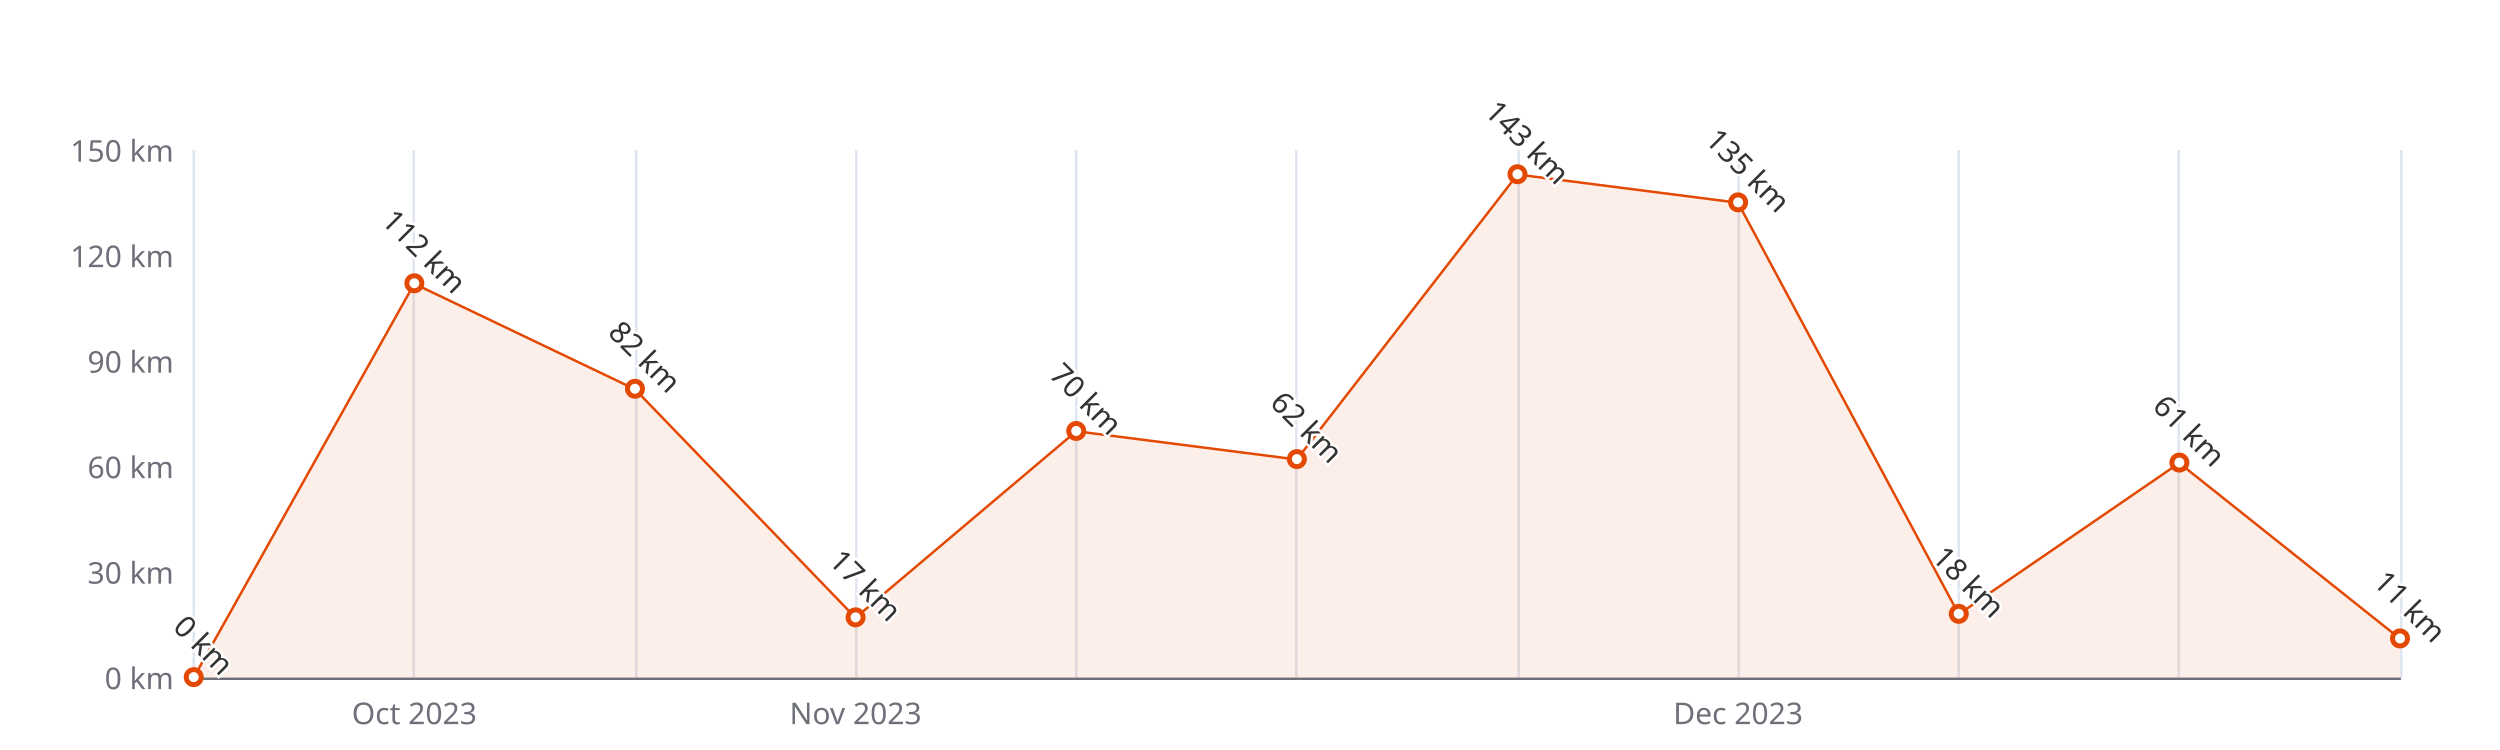
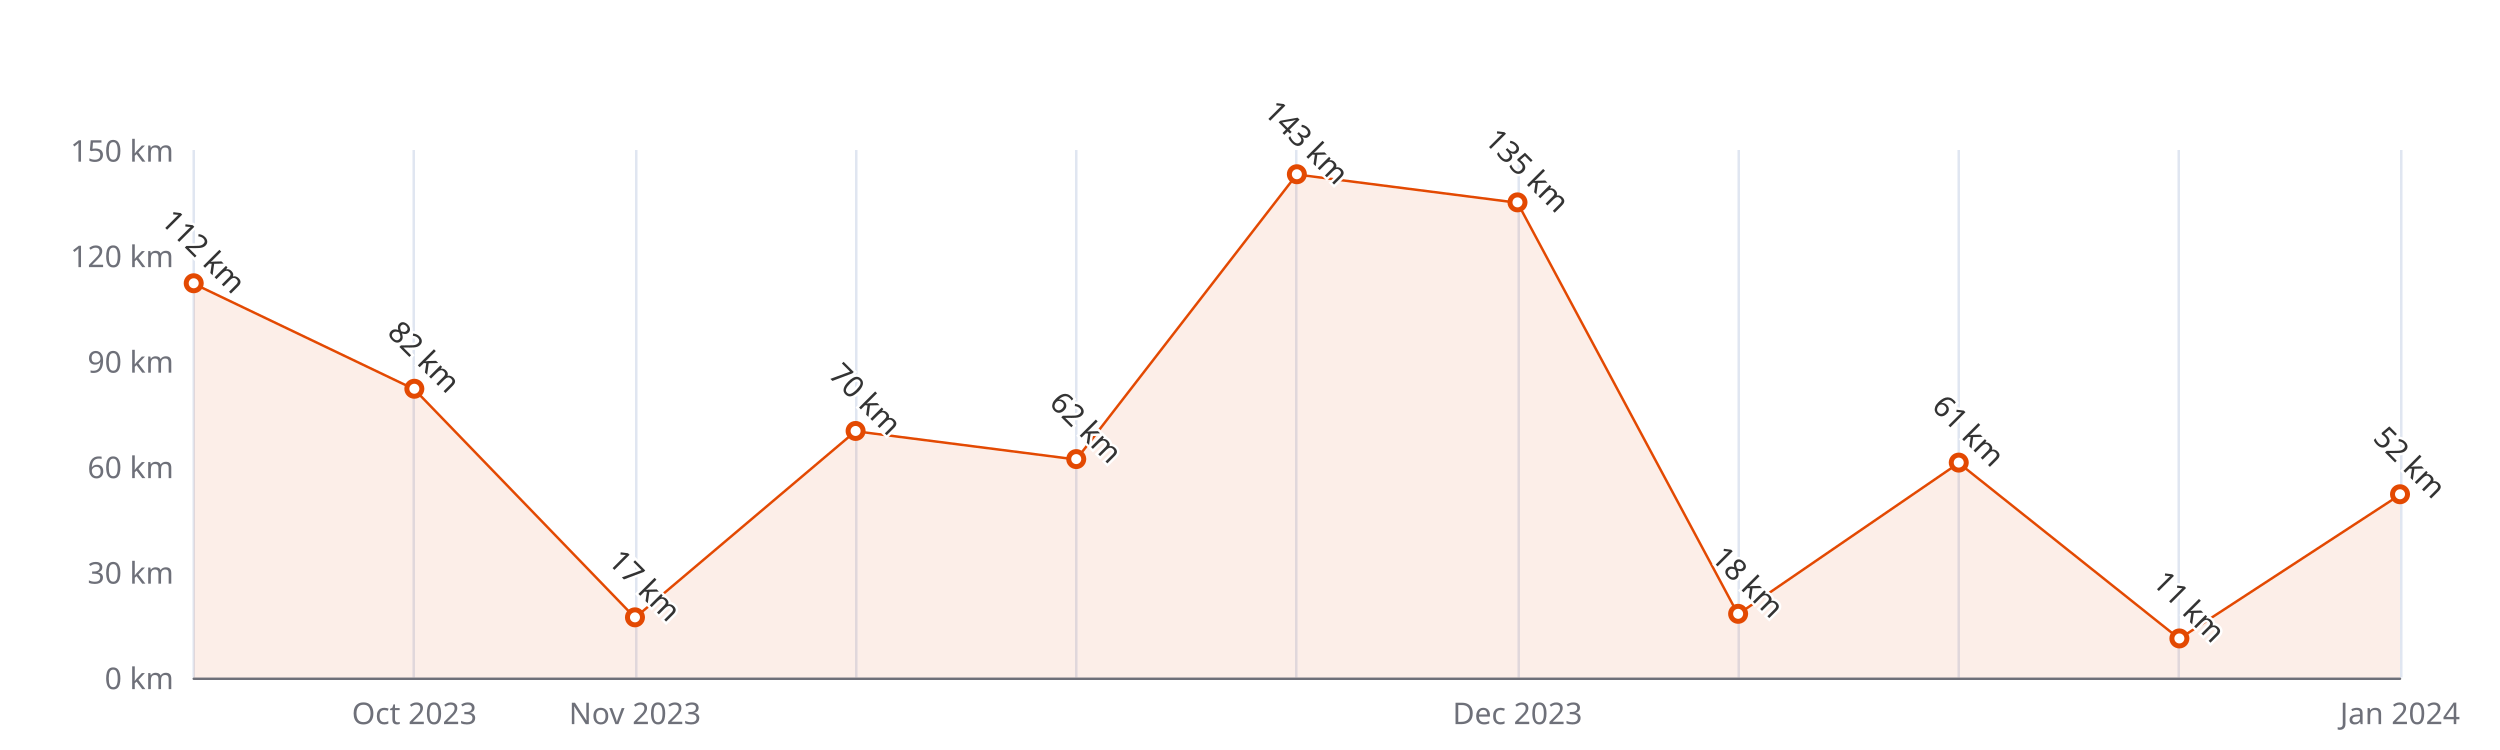
<svg xmlns="http://www.w3.org/2000/svg" width="1000" height="300" version="1.1" baseProfile="full" viewBox="0 0 1000 300">
  <rect width="1000" height="300" x="0" y="0" id="0" fill="#ffffff" />
  <path d="M77.5 60L77.5 271" fill="none" stroke="#E0E6F1" />
  <path d="M165.5 60L165.5 271" fill="none" stroke="#E0E6F1" />
  <path d="M254.5 60L254.5 271" fill="none" stroke="#E0E6F1" />
  <path d="M342.5 60L342.5 271" fill="none" stroke="#E0E6F1" />
  <path d="M430.5 60L430.5 271" fill="none" stroke="#E0E6F1" />
  <path d="M518.5 60L518.5 271" fill="none" stroke="#E0E6F1" />
  <path d="M607.5 60L607.5 271" fill="none" stroke="#E0E6F1" />
  <path d="M695.5 60L695.5 271" fill="none" stroke="#E0E6F1" />
  <path d="M783.5 60L783.5 271" fill="none" stroke="#E0E6F1" />
  <path d="M871.5 60L871.5 271" fill="none" stroke="#E0E6F1" />
  <path d="M960.5 60L960.5 271" fill="none" stroke="#E0E6F1" />
  <path d="M77.5 271.5L960 271.5" fill="none" stroke="#6E7079" stroke-linecap="round" />
  <text dominant-baseline="central" text-anchor="end" style="font-size:12px;font-family:sans-serif;" xml:space="preserve" transform="translate(69.48 271)" fill="#6E7079">0 km</text>
  <text dominant-baseline="central" text-anchor="end" style="font-size:12px;font-family:sans-serif;" xml:space="preserve" transform="translate(69.48 228.8)" fill="#6E7079">30 km</text>
  <text dominant-baseline="central" text-anchor="end" style="font-size:12px;font-family:sans-serif;" xml:space="preserve" transform="translate(69.48 186.6)" fill="#6E7079">60 km</text>
  <text dominant-baseline="central" text-anchor="end" style="font-size:12px;font-family:sans-serif;" xml:space="preserve" transform="translate(69.48 144.4)" fill="#6E7079">90 km</text>
  <text dominant-baseline="central" text-anchor="end" style="font-size:12px;font-family:sans-serif;" xml:space="preserve" transform="translate(69.48 102.2)" fill="#6E7079">120 km</text>
  <text dominant-baseline="central" text-anchor="end" style="font-size:12px;font-family:sans-serif;" xml:space="preserve" transform="translate(69.48 60)" fill="#6E7079">150 km</text>
  <text dominant-baseline="central" text-anchor="middle" style="font-size:12px;font-family:sans-serif;" xml:space="preserve" y="6" transform="translate(165.732 279)" fill="#6E7079">Oct 2023</text>
-   <text dominant-baseline="central" text-anchor="middle" style="font-size:12px;font-family:sans-serif;" xml:space="preserve" y="6" transform="translate(342.236 279)" fill="#6E7079">Nov 2023</text>
-   <text dominant-baseline="central" text-anchor="middle" style="font-size:12px;font-family:sans-serif;" xml:space="preserve" y="6" transform="translate(695.244 279)" fill="#6E7079">Dec 2023</text>
+   <text dominant-baseline="central" text-anchor="middle" style="font-size:12px;font-family:sans-serif;" xml:space="preserve" y="6" transform="translate(253.984 279)" fill="#6E7079">Nov 2023</text>
+   <text dominant-baseline="central" text-anchor="middle" style="font-size:12px;font-family:sans-serif;" xml:space="preserve" y="6" transform="translate(606.992 279)" fill="#6E7079">Dec 2023</text>
+   <text dominant-baseline="central" text-anchor="middle" style="font-size:12px;font-family:sans-serif;" xml:space="preserve" y="6" transform="translate(960 279)" fill="#6E7079">Jan 2024</text>
  <g clip-path="url(#zr4-c0)">
-     <path d="M77.5 271L165.7 113.5L254 155.7L342.2 247.1L430.5 172.5L518.7 183.8L607 69.8L695.2 81.1L783.5 245.7L871.7 185.2L960 255.5L960 271L871.7 271L783.5 271L695.2 271L607 271L518.7 271L430.5 271L342.2 271L254 271L165.7 271L77.5 271Z" fill="rgb(227,73,2)" fill-opacity="0.09" />
-     <path d="M77.5 271L165.7 113.5L254 155.7L342.2 247.1L430.5 172.5L518.7 183.8L607 69.8L695.2 81.1L783.5 245.7L871.7 185.2L960 255.5" fill="none" stroke="#E34902" stroke-linejoin="bevel" />
+     <path d="M77.5 113.5L165.7 155.7L254 247.1L342.2 172.5L430.5 183.8L518.7 69.8L607 81.1L695.2 245.7L783.5 185.2L871.7 255.5L960 197.9L960 271L871.7 271L783.5 271L695.2 271L607 271L518.7 271L430.5 271L342.2 271L254 271L165.7 271L77.5 271Z" fill="rgb(227,73,2)" fill-opacity="0.09" />
+     <path d="M77.5 113.5L165.7 155.7L254 247.1L342.2 172.5L430.5 183.8L518.7 69.8L607 81.1L695.2 245.7L783.5 185.2L871.7 255.5L960 197.9" fill="none" stroke="#E34902" stroke-linejoin="bevel" />
  </g>
-   <path d="M1 0A1 1 0 1 1 1 -0.1A1 1 0 0 1 1 0" transform="matrix(3,0,0,3,77.48,271)" fill="#fff" stroke="#E34902" stroke-width="0.667" />
-   <path d="M1 0A1 1 0 1 1 1 -0.1A1 1 0 0 1 1 0" transform="matrix(3,0,0,3,165.732,113.4533)" fill="#fff" stroke="#E34902" stroke-width="0.667" />
-   <path d="M1 0A1 1 0 1 1 1 -0.1A1 1 0 0 1 1 0" transform="matrix(3,0,0,3,253.984,155.6533)" fill="#fff" stroke="#E34902" stroke-width="0.667" />
-   <path d="M1 0A1 1 0 1 1 1 -0.1A1 1 0 0 1 1 0" transform="matrix(3,0,0,3,342.236,247.0867)" fill="#fff" stroke="#E34902" stroke-width="0.667" />
-   <path d="M1 0A1 1 0 1 1 1 -0.1A1 1 0 0 1 1 0" transform="matrix(3,0,0,3,430.488,172.5333)" fill="#fff" stroke="#E34902" stroke-width="0.667" />
-   <path d="M1 0A1 1 0 1 1 1 -0.1A1 1 0 0 1 1 0" transform="matrix(3,0,0,3,518.74,183.7867)" fill="#fff" stroke="#E34902" stroke-width="0.667" />
-   <path d="M1 0A1 1 0 1 1 1 -0.1A1 1 0 0 1 1 0" transform="matrix(3,0,0,3,606.992,69.8467)" fill="#fff" stroke="#E34902" stroke-width="0.667" />
-   <path d="M1 0A1 1 0 1 1 1 -0.1A1 1 0 0 1 1 0" transform="matrix(3,0,0,3,695.244,81.1)" fill="#fff" stroke="#E34902" stroke-width="0.667" />
-   <path d="M1 0A1 1 0 1 1 1 -0.1A1 1 0 0 1 1 0" transform="matrix(3,0,0,3,783.496,245.68)" fill="#fff" stroke="#E34902" stroke-width="0.667" />
-   <path d="M1 0A1 1 0 1 1 1 -0.1A1 1 0 0 1 1 0" transform="matrix(3,0,0,3,871.748,185.1933)" fill="#fff" stroke="#E34902" stroke-width="0.667" />
-   <path d="M1 0A1 1 0 1 1 1 -0.1A1 1 0 0 1 1 0" transform="matrix(3,0,0,3,960,255.5267)" fill="#fff" stroke="#E34902" stroke-width="0.667" />
-   <text dominant-baseline="central" text-anchor="middle" style="font-size:12px;font-family:sans-serif;" xml:space="preserve" y="-6" transform="matrix(0.707,0.707,-0.707,0.707,77.48,262)" fill="#333" stroke="rgb(255,255,255)" stroke-width="2" paint-order="stroke" stroke-miterlimit="2">0 km</text>
-   <text dominant-baseline="central" text-anchor="middle" style="font-size:12px;font-family:sans-serif;" xml:space="preserve" y="-6" transform="matrix(0.707,0.707,-0.707,0.707,165.732,104.4533)" fill="#333" stroke="rgb(255,255,255)" stroke-width="2" paint-order="stroke" stroke-miterlimit="2">112 km</text>
-   <text dominant-baseline="central" text-anchor="middle" style="font-size:12px;font-family:sans-serif;" xml:space="preserve" y="-6" transform="matrix(0.707,0.707,-0.707,0.707,253.984,146.6533)" fill="#333" stroke="rgb(255,255,255)" stroke-width="2" paint-order="stroke" stroke-miterlimit="2">82 km</text>
-   <text dominant-baseline="central" text-anchor="middle" style="font-size:12px;font-family:sans-serif;" xml:space="preserve" y="-6" transform="matrix(0.707,0.707,-0.707,0.707,342.236,238.0867)" fill="#333" stroke="rgb(255,255,255)" stroke-width="2" paint-order="stroke" stroke-miterlimit="2">17 km</text>
-   <text dominant-baseline="central" text-anchor="middle" style="font-size:12px;font-family:sans-serif;" xml:space="preserve" y="-6" transform="matrix(0.707,0.707,-0.707,0.707,430.488,163.5333)" fill="#333" stroke="rgb(255,255,255)" stroke-width="2" paint-order="stroke" stroke-miterlimit="2">70 km</text>
-   <text dominant-baseline="central" text-anchor="middle" style="font-size:12px;font-family:sans-serif;" xml:space="preserve" y="-6" transform="matrix(0.707,0.707,-0.707,0.707,518.74,174.7867)" fill="#333" stroke="rgb(255,255,255)" stroke-width="2" paint-order="stroke" stroke-miterlimit="2">62 km</text>
-   <text dominant-baseline="central" text-anchor="middle" style="font-size:12px;font-family:sans-serif;" xml:space="preserve" y="-6" transform="matrix(0.707,0.707,-0.707,0.707,606.992,60.8467)" fill="#333" stroke="rgb(255,255,255)" stroke-width="2" paint-order="stroke" stroke-miterlimit="2">143 km</text>
-   <text dominant-baseline="central" text-anchor="middle" style="font-size:12px;font-family:sans-serif;" xml:space="preserve" y="-6" transform="matrix(0.707,0.707,-0.707,0.707,695.244,72.1)" fill="#333" stroke="rgb(255,255,255)" stroke-width="2" paint-order="stroke" stroke-miterlimit="2">135 km</text>
-   <text dominant-baseline="central" text-anchor="middle" style="font-size:12px;font-family:sans-serif;" xml:space="preserve" y="-6" transform="matrix(0.707,0.707,-0.707,0.707,783.496,236.68)" fill="#333" stroke="rgb(255,255,255)" stroke-width="2" paint-order="stroke" stroke-miterlimit="2">18 km</text>
-   <text dominant-baseline="central" text-anchor="middle" style="font-size:12px;font-family:sans-serif;" xml:space="preserve" y="-6" transform="matrix(0.707,0.707,-0.707,0.707,871.748,176.1933)" fill="#333" stroke="rgb(255,255,255)" stroke-width="2" paint-order="stroke" stroke-miterlimit="2">61 km</text>
-   <text dominant-baseline="central" text-anchor="middle" style="font-size:12px;font-family:sans-serif;" xml:space="preserve" y="-6" transform="matrix(0.707,0.707,-0.707,0.707,960,246.5267)" fill="#333" stroke="rgb(255,255,255)" stroke-width="2" paint-order="stroke" stroke-miterlimit="2">11 km</text>
+   <path d="M1 0A1 1 0 1 1 1 -0.1A1 1 0 0 1 1 0" transform="matrix(3,0,0,3,77.48,113.4533)" fill="#fff" stroke="#E34902" stroke-width="0.667" />
+   <path d="M1 0A1 1 0 1 1 1 -0.1A1 1 0 0 1 1 0" transform="matrix(3,0,0,3,165.732,155.6533)" fill="#fff" stroke="#E34902" stroke-width="0.667" />
+   <path d="M1 0A1 1 0 1 1 1 -0.1A1 1 0 0 1 1 0" transform="matrix(3,0,0,3,253.984,247.0867)" fill="#fff" stroke="#E34902" stroke-width="0.667" />
+   <path d="M1 0A1 1 0 1 1 1 -0.1A1 1 0 0 1 1 0" transform="matrix(3,0,0,3,342.236,172.5333)" fill="#fff" stroke="#E34902" stroke-width="0.667" />
+   <path d="M1 0A1 1 0 1 1 1 -0.1A1 1 0 0 1 1 0" transform="matrix(3,0,0,3,430.488,183.7867)" fill="#fff" stroke="#E34902" stroke-width="0.667" />
+   <path d="M1 0A1 1 0 1 1 1 -0.1A1 1 0 0 1 1 0" transform="matrix(3,0,0,3,518.74,69.8467)" fill="#fff" stroke="#E34902" stroke-width="0.667" />
+   <path d="M1 0A1 1 0 1 1 1 -0.1A1 1 0 0 1 1 0" transform="matrix(3,0,0,3,606.992,81.1)" fill="#fff" stroke="#E34902" stroke-width="0.667" />
+   <path d="M1 0A1 1 0 1 1 1 -0.1A1 1 0 0 1 1 0" transform="matrix(3,0,0,3,695.244,245.68)" fill="#fff" stroke="#E34902" stroke-width="0.667" />
+   <path d="M1 0A1 1 0 1 1 1 -0.1A1 1 0 0 1 1 0" transform="matrix(3,0,0,3,783.496,185.1933)" fill="#fff" stroke="#E34902" stroke-width="0.667" />
+   <path d="M1 0A1 1 0 1 1 1 -0.1A1 1 0 0 1 1 0" transform="matrix(3,0,0,3,871.748,255.5267)" fill="#fff" stroke="#E34902" stroke-width="0.667" />
+   <path d="M1 0A1 1 0 1 1 1 -0.1A1 1 0 0 1 1 0" transform="matrix(3,0,0,3,960,197.8533)" fill="#fff" stroke="#E34902" stroke-width="0.667" />
+   <text dominant-baseline="central" text-anchor="middle" style="font-size:12px;font-family:sans-serif;" xml:space="preserve" y="-6" transform="matrix(0.707,0.707,-0.707,0.707,77.48,104.4533)" fill="#333" stroke="rgb(255,255,255)" stroke-width="2" paint-order="stroke" stroke-miterlimit="2">112 km</text>
+   <text dominant-baseline="central" text-anchor="middle" style="font-size:12px;font-family:sans-serif;" xml:space="preserve" y="-6" transform="matrix(0.707,0.707,-0.707,0.707,165.732,146.6533)" fill="#333" stroke="rgb(255,255,255)" stroke-width="2" paint-order="stroke" stroke-miterlimit="2">82 km</text>
+   <text dominant-baseline="central" text-anchor="middle" style="font-size:12px;font-family:sans-serif;" xml:space="preserve" y="-6" transform="matrix(0.707,0.707,-0.707,0.707,253.984,238.0867)" fill="#333" stroke="rgb(255,255,255)" stroke-width="2" paint-order="stroke" stroke-miterlimit="2">17 km</text>
+   <text dominant-baseline="central" text-anchor="middle" style="font-size:12px;font-family:sans-serif;" xml:space="preserve" y="-6" transform="matrix(0.707,0.707,-0.707,0.707,342.236,163.5333)" fill="#333" stroke="rgb(255,255,255)" stroke-width="2" paint-order="stroke" stroke-miterlimit="2">70 km</text>
+   <text dominant-baseline="central" text-anchor="middle" style="font-size:12px;font-family:sans-serif;" xml:space="preserve" y="-6" transform="matrix(0.707,0.707,-0.707,0.707,430.488,174.7867)" fill="#333" stroke="rgb(255,255,255)" stroke-width="2" paint-order="stroke" stroke-miterlimit="2">62 km</text>
+   <text dominant-baseline="central" text-anchor="middle" style="font-size:12px;font-family:sans-serif;" xml:space="preserve" y="-6" transform="matrix(0.707,0.707,-0.707,0.707,518.74,60.8467)" fill="#333" stroke="rgb(255,255,255)" stroke-width="2" paint-order="stroke" stroke-miterlimit="2">143 km</text>
+   <text dominant-baseline="central" text-anchor="middle" style="font-size:12px;font-family:sans-serif;" xml:space="preserve" y="-6" transform="matrix(0.707,0.707,-0.707,0.707,606.992,72.1)" fill="#333" stroke="rgb(255,255,255)" stroke-width="2" paint-order="stroke" stroke-miterlimit="2">135 km</text>
+   <text dominant-baseline="central" text-anchor="middle" style="font-size:12px;font-family:sans-serif;" xml:space="preserve" y="-6" transform="matrix(0.707,0.707,-0.707,0.707,695.244,236.68)" fill="#333" stroke="rgb(255,255,255)" stroke-width="2" paint-order="stroke" stroke-miterlimit="2">18 km</text>
+   <text dominant-baseline="central" text-anchor="middle" style="font-size:12px;font-family:sans-serif;" xml:space="preserve" y="-6" transform="matrix(0.707,0.707,-0.707,0.707,783.496,176.1933)" fill="#333" stroke="rgb(255,255,255)" stroke-width="2" paint-order="stroke" stroke-miterlimit="2">61 km</text>
+   <text dominant-baseline="central" text-anchor="middle" style="font-size:12px;font-family:sans-serif;" xml:space="preserve" y="-6" transform="matrix(0.707,0.707,-0.707,0.707,871.748,246.5267)" fill="#333" stroke="rgb(255,255,255)" stroke-width="2" paint-order="stroke" stroke-miterlimit="2">11 km</text>
+   <text dominant-baseline="central" text-anchor="middle" style="font-size:12px;font-family:sans-serif;" xml:space="preserve" y="-6" transform="matrix(0.707,0.707,-0.707,0.707,960,188.8533)" fill="#333" stroke="rgb(255,255,255)" stroke-width="2" paint-order="stroke" stroke-miterlimit="2">52 km</text>
  <defs>
    <clipPath id="zr4-c0">
      <path d="M76 59.5l884 0l0 212l-884 0Z" fill="#000" />
    </clipPath>
  </defs>
</svg>
